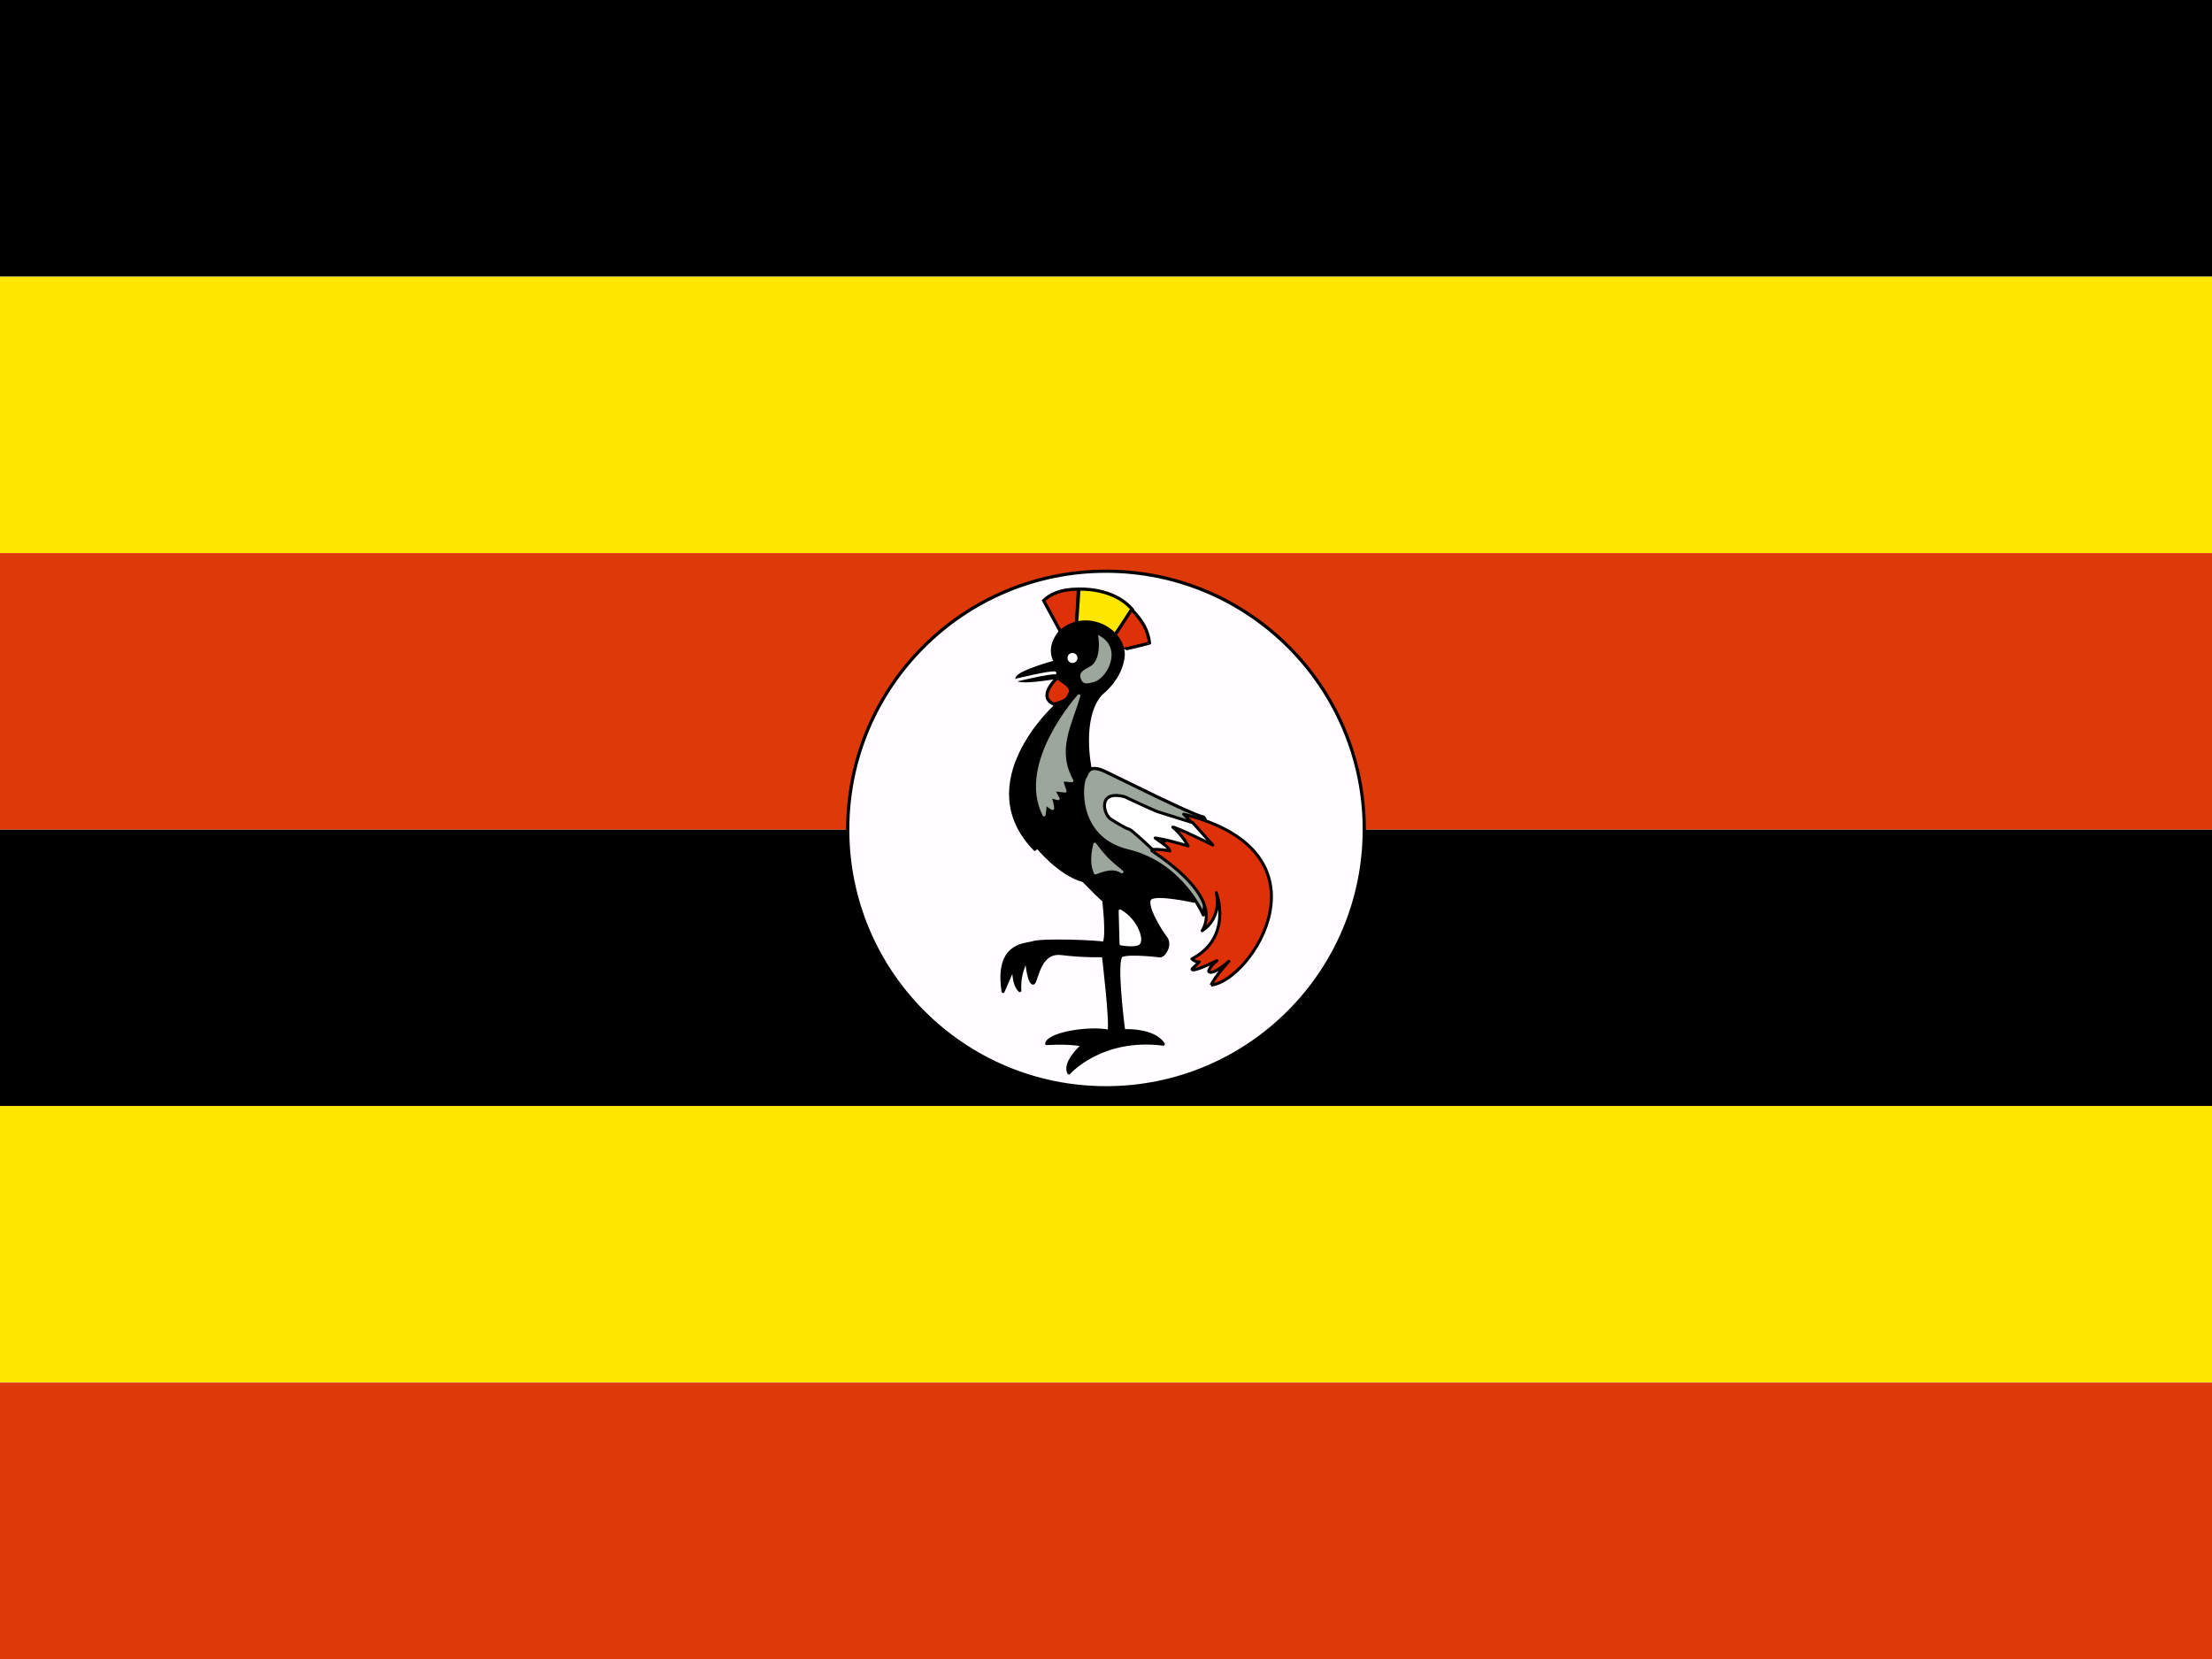
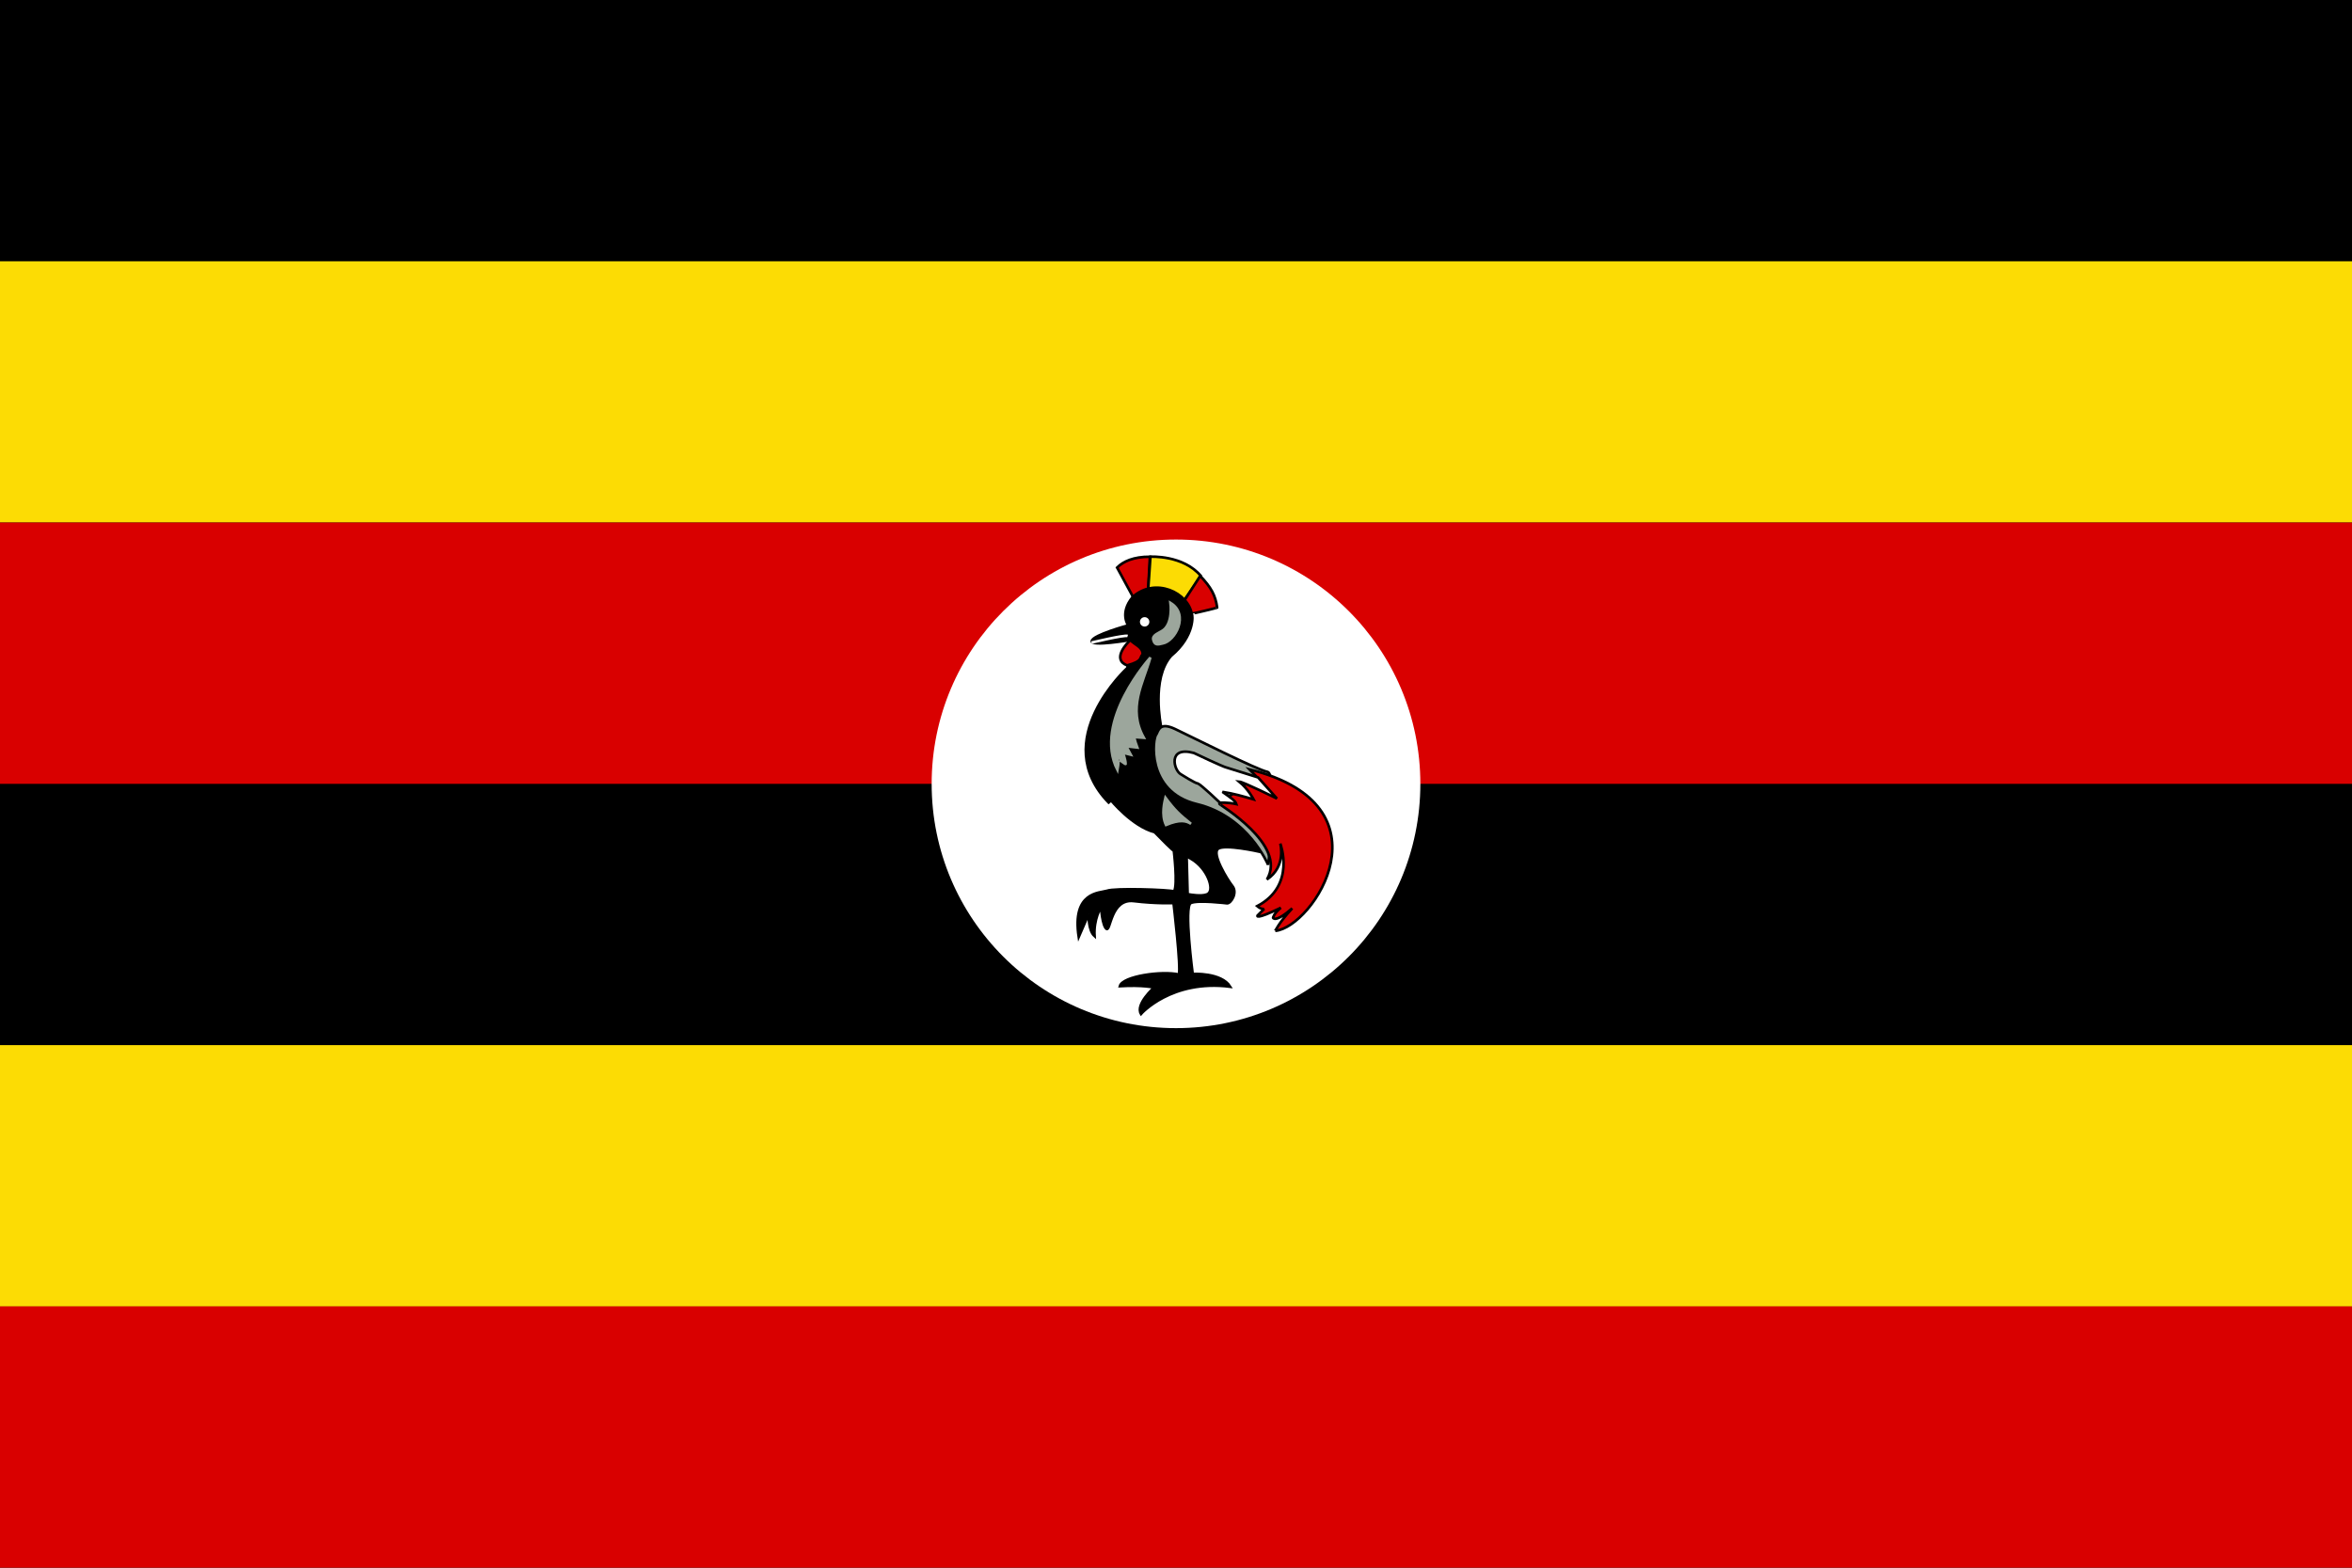
- <svg xmlns="http://www.w3.org/2000/svg" id="svg548" height="480" width="640" version="1.1">
-   <defs id="defs550">
-     <clipPath id="clipPath4987" clipPathUnits="userSpaceOnUse">
-       <rect id="rect4989" fill-opacity="0.67" height="512" width="682.67" y="0" x="-85.333" />
-     </clipPath>
-   </defs>
-   <g id="flag" clip-path="url(#clipPath4987)" transform="matrix(.9375 0 0 .9375 80 -.000021009)">
-     <rect id="rect585" fill-rule="evenodd" height="85.321" width="768" y="341.36" x="-128" stroke-width="1pt" fill="#ffe700" />
-     <rect id="rect586" fill-rule="evenodd" height="85.321" width="768" y="256" x="-128" stroke-width="1pt" />
-     <rect id="rect587" fill-rule="evenodd" height="85.321" width="768" y="170.68" x="-128" stroke-width="1pt" fill="#de3908" />
-     <rect id="rect588" fill-rule="evenodd" height="85.321" width="768" y="85.358" x="-128" stroke-width="1pt" fill="#ffe700" />
-     <rect id="rect589" fill-rule="evenodd" height="85.321" width="768" y="0" x="-128" stroke-width="1pt" />
-     <g id="g568" transform="matrix(.69313 0 0 .69313 -17.787 96.709)">
-       <path id="path567" d="m505 232.31c0 63.513-51.487 115-115 115s-115-51.487-115-115 51.487-115 115-115 115 51.487 115 115z" fill-rule="evenodd" transform="translate(5 -2.5)" stroke="#000" stroke-width="1.067pt" fill="#fffdff" />
-       <path id="path556" d="m374.71 141.65-7.466-13.752c2.881-2.881 7.728-5.108 15.455-5.108 0 0.524-0.786 15.062-0.786 15.062l-7.203 3.798z" fill-rule="evenodd" stroke="#000" stroke-width="1.067pt" fill="#de3108" />
-       <path id="path557" d="m381.91 137.99 1.048-15.193s15.455-0.916 23.837 9.168c0.131-0.131-8.251 11.787-8.251 11.787l-16.634-5.762z" fill-rule="evenodd" stroke="#000" stroke-width="1.067pt" fill="#ffe700" />
-       <path id="path558" d="m398.81 143.62 7.596-11.787c5.108 5.37 7.203 9.168 7.989 14.931 0.131 0.131-12.049 3.012-12.049 2.881s-3.405-5.894-3.536-6.025z" fill-rule="evenodd" stroke="#000" stroke-width="1.067pt" fill="#de3108" />
-       <path id="path565" stroke-linejoin="round" d="m378.51 338.24s14.276-16.372 42.042-12.835c-4.191-6.811-17.681-6.025-17.681-6.025s-4.191-31.826-0.917-33.398 17.157 0.131 17.157 0.131c1.833 0 4.977-4.977 2.489-8.12-2.489-3.144-9.823-15.193-6.811-17.551 3.013-2.357 19.384 1.31 19.384 1.31l-46.233-59.199s-4.715-22.265 4.715-33.005c11.395-9.43 10.216-19.646 9.823-19.515-1.572-10.347-17.288-17.813-27.897-8.251-6.287 7.596-2.096 13.359-2.096 13.359s-16.502 4.453-17.157 7.334c-0.655 2.882 18.598-0.523 18.598-0.523l-1.834 13.228s-37.458 34.052-8.775 63.521c0.262-0.131 0.917-1.31 0.917-1.31s10.085 12.443 20.693 15.193c9.954 10.216 9.038 8.644 9.038 8.644s1.964 16.11 0.131 19.253c-2.489-0.786-27.897-1.702-31.696-0.262-3.405 1.048-16.502 0.393-13.228 21.742 2.488-5.763 4.715-10.871 4.715-10.871s-0.393 7.727 2.751 10.478c-0.524-8.121 3.012-13.621 3.012-13.621s0.655 8.906 2.619 10.215c1.965 1.31 1.965-14.407 12.836-13.097 10.87 1.31 18.729 0.917 18.729 0.917s3.667 30.778 2.488 33.66c-7.859-1.834-26.587 0.786-27.766 5.501 11.001-0.655 16.11 0.654 16.11 0.654s-8.906 7.859-6.156 12.443z" fill-rule="evenodd" stroke="#000" stroke-linecap="round" stroke-width="1.333" />
-       <path id="path552" stroke-linejoin="round" d="m382.92 170.3s-27.256 30.042-15.497 53.031c0.626-3.206 0.353-5.22 0.746-5.089-0.655-0.393 3.38 2.766 3.073 2.151 0.086-1.662-1.229-5.224-1.229-5.224 1.229 0.307 2.459 0.615 3.688 0.922-0.717-1.332-1.435-2.663-2.152-3.995 1.742 0.205 3.483 0.409 5.225 0.614 0 0-1.844-4.917-1.229-4.917 0.614 0 4.302 0.307 4.302 0.307-7.751-13.91-0.439-25.462 3.073-37.8z" fill-rule="evenodd" stroke="#9ca69c" stroke-linecap="round" stroke-width="1.333" fill="#9ca69c" />
-       <path id="path554" d="m392.39 144.53s1.441 10.347-4.191 13.359c-0.917 0.655-4.453 1.834-3.929 3.93 0.655 2.881 2.226 2.357 4.453 1.833 5.893-1.048 12.704-13.621 3.667-19.122z" fill-rule="evenodd" stroke="#9ca69c" stroke-width="1.067pt" fill="#9ca69c" />
-       <path id="path555" d="m382.31 153.44c0 1.23-0.997 2.227-2.227 2.227-1.23 0-2.227-0.997-2.227-2.227 0-1.23 0.997-2.227 2.227-2.227 1.23 0 2.227 0.997 2.227 2.227z" fill-rule="evenodd" fill="#fff" />
-       <path id="path559" d="m373.53 162.08c-1.441 1.179-9.037 9.038-1.572 11.919 7.728-2.096 5.632-3.536 7.335-5.239 0.044-3.536-3.842-4.453-5.763-6.68z" fill-rule="evenodd" stroke="#000" stroke-width="1.067pt" fill="#de3108" />
-       <path id="path560" stroke-linejoin="round" d="m390.03 236.35c-0.393 1.703-2.095 7.989 0.262 12.835 6.549-2.75 9.561-1.965 11.788-0.524-5.369-4.322-7.465-6.156-12.05-12.311z" fill-rule="evenodd" stroke="#9ca69c" stroke-linecap="round" stroke-width="1.333" fill="#9ca69c" />
-       <path id="path561" stroke-linejoin="round" d="m401.3 266.08 0.393 14.669s5.108 0.917 7.465 0c2.358-0.917-0.131-10.216-7.858-14.669z" fill-rule="evenodd" stroke="#fff" stroke-linecap="round" stroke-width="1.333" fill="#fff" />
-       <path id="path564" d="m438.36 267.91s-9.43-22.789-33.529-28.552-20.956-31.433-18.991-33.005c1.048-2.227 1.834-5.632 8.775-2.357 6.942 3.274 38.899 19.383 43.483 20.169s0.655 44.269 0.262 43.745z" fill-rule="evenodd" stroke="#000" stroke-width="1.067pt" fill="#9ca69c" />
-       <path id="path563" stroke-linejoin="round" d="m415.44 239.23c-0.393 0.262 32.219 19.252 22.396 35.624 9.3-6.156 6.287-16.895 6.287-16.895s7.596 19.777-10.871 29.469c1.965 1.703 3.275 1.309 3.275 1.309l-3.144 3.144s-1.441 2.357 11.002-3.668c-3.406 2.751-3.667 4.715-3.667 4.715s0.916 2.62 9.037-4.453c-6.549 7.073-7.99 10.74-7.99 10.609 17.681-1.572 56.187-59.068-12.18-76.095 3.668 3.799 3.143 3.275 3.143 3.275l-17.288 12.966z" fill-rule="evenodd" stroke="#000" stroke-width="1.333" fill="#de3108" />
-       <path id="path562" stroke-linejoin="round" d="m416.88 233.6c4.453 3.143 6.024 4.191 6.548 5.763-4.06-0.916-7.727-0.655-7.727-0.655s-8.775-8.382-10.347-9.037c-1.179 0-7.989-4.322-7.989-4.322-3.405-1.703-6.548-13.49 6.025-10.085 12.965 6.155 14.799 6.68 14.799 6.68 5.152 1.615 10.303 3.231 15.455 4.846 2.969 3.318 5.937 6.636 8.906 9.954 0 0-15.847-7.859-17.812-7.99 4.322 3.536 6.811 8.382 6.811 8.382-5.021-1.441-9.386-2.75-14.669-3.536z" fill-rule="evenodd" stroke="#000" stroke-linecap="round" stroke-width="1.333" fill="#fff" />
-       <path id="path566" d="m355.2 163.26s15.193-3.667 17.026-3.143" stroke="#fff" stroke-linecap="round" stroke-width="1.333" fill="none" />
-     </g>
-     <rect id="rect584" fill-rule="evenodd" height="85.321" width="768" y="426.68" x="-128" stroke-width="1pt" fill="#de3908" />
+ <svg xmlns="http://www.w3.org/2000/svg" width="900" height="600">
+   <rect width="900" height="600" />
+   <rect y="100" width="900" height="100" fill="#fcdc04" />
+   <rect y="200" width="900" height="100" fill="#d90000" />
+   <rect y="400" width="900" height="100" fill="#fcdc04" />
+   <rect y="500" width="900" height="100" fill="#d90000" />
+   <circle cx="450" cy="300" r="93.5" fill="#fff" />
+   <g stroke="#000">
+     <path d="M 433.52,228.391 L 427.456,217.22 C 429.796,214.88 433.733,213.071 440.01,213.071 C 440.01,213.497 439.371,225.306 439.371,225.306 z" fill="#d90000" />
+     <path d="M 439.371,225.412 L 440.222,213.071 C 440.222,213.071 452.776,212.327 459.584,220.518 C 459.691,220.412 452.882,230.092 452.882,230.092 z" fill="#fcdc04" />
+     <path d="M 453.095,229.986 L 459.265,220.412 C 463.414,224.774 465.116,227.859 465.754,232.54 C 465.861,232.646 455.967,234.986 455.967,234.88 C 455.967,234.773 453.202,230.092 453.095,229.986 z" fill="#d90000" />
+     <path d="M 436.605,388.073 C 436.605,388.073 448.201,374.775 470.755,377.648 C 467.35,372.115 456.393,372.754 456.393,372.754 C 456.393,372.754 452.989,346.903 455.648,345.626 C 458.307,344.349 469.584,345.732 469.584,345.732 C 471.073,345.732 473.627,341.69 471.606,339.137 C 469.584,336.583 463.627,326.796 466.073,324.881 C 468.521,322.966 481.818,325.945 481.818,325.945 L 444.265,277.859 C 444.265,277.859 440.435,259.774 448.095,251.05 C 457.351,243.391 456.393,235.093 456.074,235.199 C 454.797,226.795 442.031,220.73 433.414,228.497 C 428.307,234.667 431.711,239.348 431.711,239.348 C 431.711,239.348 418.307,242.965 417.775,245.305 C 417.243,247.646 432.882,244.88 432.882,244.88 L 431.392,255.625 C 431.392,255.625 400.966,283.284 424.265,307.221 C 424.477,307.115 425.009,306.157 425.009,306.157 C 425.009,306.157 433.201,316.264 441.818,318.498 C 449.903,326.796 449.159,325.519 449.159,325.519 C 449.159,325.519 450.754,338.605 449.265,341.158 C 447.244,340.519 426.605,339.775 423.52,340.945 C 420.754,341.796 410.116,341.264 412.775,358.605 C 414.796,353.924 416.605,349.775 416.605,349.775 C 416.605,349.775 416.286,356.051 418.839,358.286 C 418.414,351.689 421.286,347.222 421.286,347.222 C 421.286,347.222 421.818,354.456 423.413,355.519 C 425.009,356.583 425.009,343.817 433.84,344.881 C 442.669,345.945 449.052,345.626 449.052,345.626 C 449.052,345.626 452.031,370.626 451.073,372.967 C 444.69,371.477 429.478,373.605 428.52,377.435 C 437.456,376.903 441.606,377.966 441.606,377.966 C 441.606,377.966 434.372,384.35 436.605,388.073 z" />
+     <path d="M 440.191,251.66 C 440.191,251.66 418.052,276.063 427.604,294.736 C 428.112,292.132 427.89,290.496 428.21,290.602 C 427.678,290.283 430.955,292.849 430.706,292.349 C 430.776,290.999 429.708,288.106 429.708,288.106 C 430.706,288.355 431.705,288.606 432.703,288.855 C 432.121,287.773 431.538,286.692 430.955,285.61 C 432.37,285.776 433.784,285.942 435.199,286.109 C 435.199,286.109 433.701,282.115 434.201,282.115 C 434.7,282.115 437.695,282.364 437.695,282.364 C 431.399,271.065 437.339,261.682 440.191,251.66 z" fill="#9ca69c" stroke="#9ca69c" />
+     <path d="M 447.882,230.731 C 447.882,230.731 449.052,239.135 444.478,241.582 C 443.733,242.114 440.861,243.072 441.286,244.774 C 441.818,247.114 443.094,246.689 444.903,246.263 C 449.69,245.412 455.222,235.199 447.882,230.731 z" fill="#9ca69c" stroke="#9ca69c" />
+     <circle cx="438" cy="238" r="1.8" fill="#fff" stroke="none" />
+     <path d="M 432.563,244.986 C 431.392,245.944 425.222,252.327 431.286,254.667 C 437.563,252.965 435.86,251.795 437.244,250.412 C 437.279,247.54 434.123,246.795 432.563,244.986 z" fill="#d90000" />
+     <path d="M 445.967,305.307 C 445.647,306.69 444.265,311.796 446.179,315.732 C 451.499,313.498 453.946,314.136 455.754,315.306 C 451.393,311.796 449.691,310.306 445.967,305.307 z" fill="#9ca69c" stroke="#9ca69c" />
+     <path d="M 455.116,329.455 L 455.435,341.37 C 455.435,341.37 459.584,342.115 461.499,341.37 C 463.414,340.625 461.392,333.072 455.116,329.455 z" fill="#fff" stroke="#fff" />
+     <path d="M 485.223,330.945 C 485.223,330.945 477.563,312.434 457.988,307.753 C 438.413,303.072 440.966,282.221 442.562,280.944 C 443.414,279.135 444.052,276.37 449.69,279.03 C 455.329,281.689 481.286,294.774 485.01,295.412 C 488.733,296.051 485.542,331.371 485.223,330.945 z" fill="#9ca69c" />
+     <path d="M 466.606,307.647 C 466.286,307.859 492.776,323.284 484.797,336.583 C 492.351,331.583 489.904,322.86 489.904,322.86 C 489.904,322.86 496.074,338.924 481.074,346.796 C 482.67,348.18 483.734,347.86 483.734,347.86 L 481.18,350.413 C 481.18,350.413 480.01,352.328 490.117,347.434 C 487.35,349.668 487.138,351.264 487.138,351.264 C 487.138,351.264 487.882,353.392 494.478,347.647 C 489.159,353.392 487.988,356.37 487.988,356.264 C 502.35,354.987 533.627,308.285 478.095,294.455 C 481.074,297.54 480.648,297.115 480.648,297.115 z" fill="#d90000" />
+     <path d="M 467.776,303.072 C 471.393,305.625 472.669,306.476 473.095,307.753 C 469.797,307.009 466.818,307.221 466.818,307.221 C 466.818,307.221 459.691,300.413 458.414,299.881 C 457.456,299.881 451.925,296.37 451.925,296.37 C 449.159,294.987 446.606,285.413 456.819,288.178 C 467.35,293.178 468.839,293.604 468.839,293.604 C 473.024,294.916 477.208,296.229 481.393,297.54 C 483.804,300.236 486.215,302.931 488.627,305.626 C 488.627,305.626 475.755,299.242 474.159,299.136 C 477.669,302.008 479.691,305.944 479.691,305.944 C 475.613,304.774 472.067,303.71 467.776,303.072 z" fill="#fff" />
+     <path d="M 417.669,245.944 C 417.669,245.944 430.01,242.965 431.499,243.391" stroke="#fff" />
  </g>
</svg>
